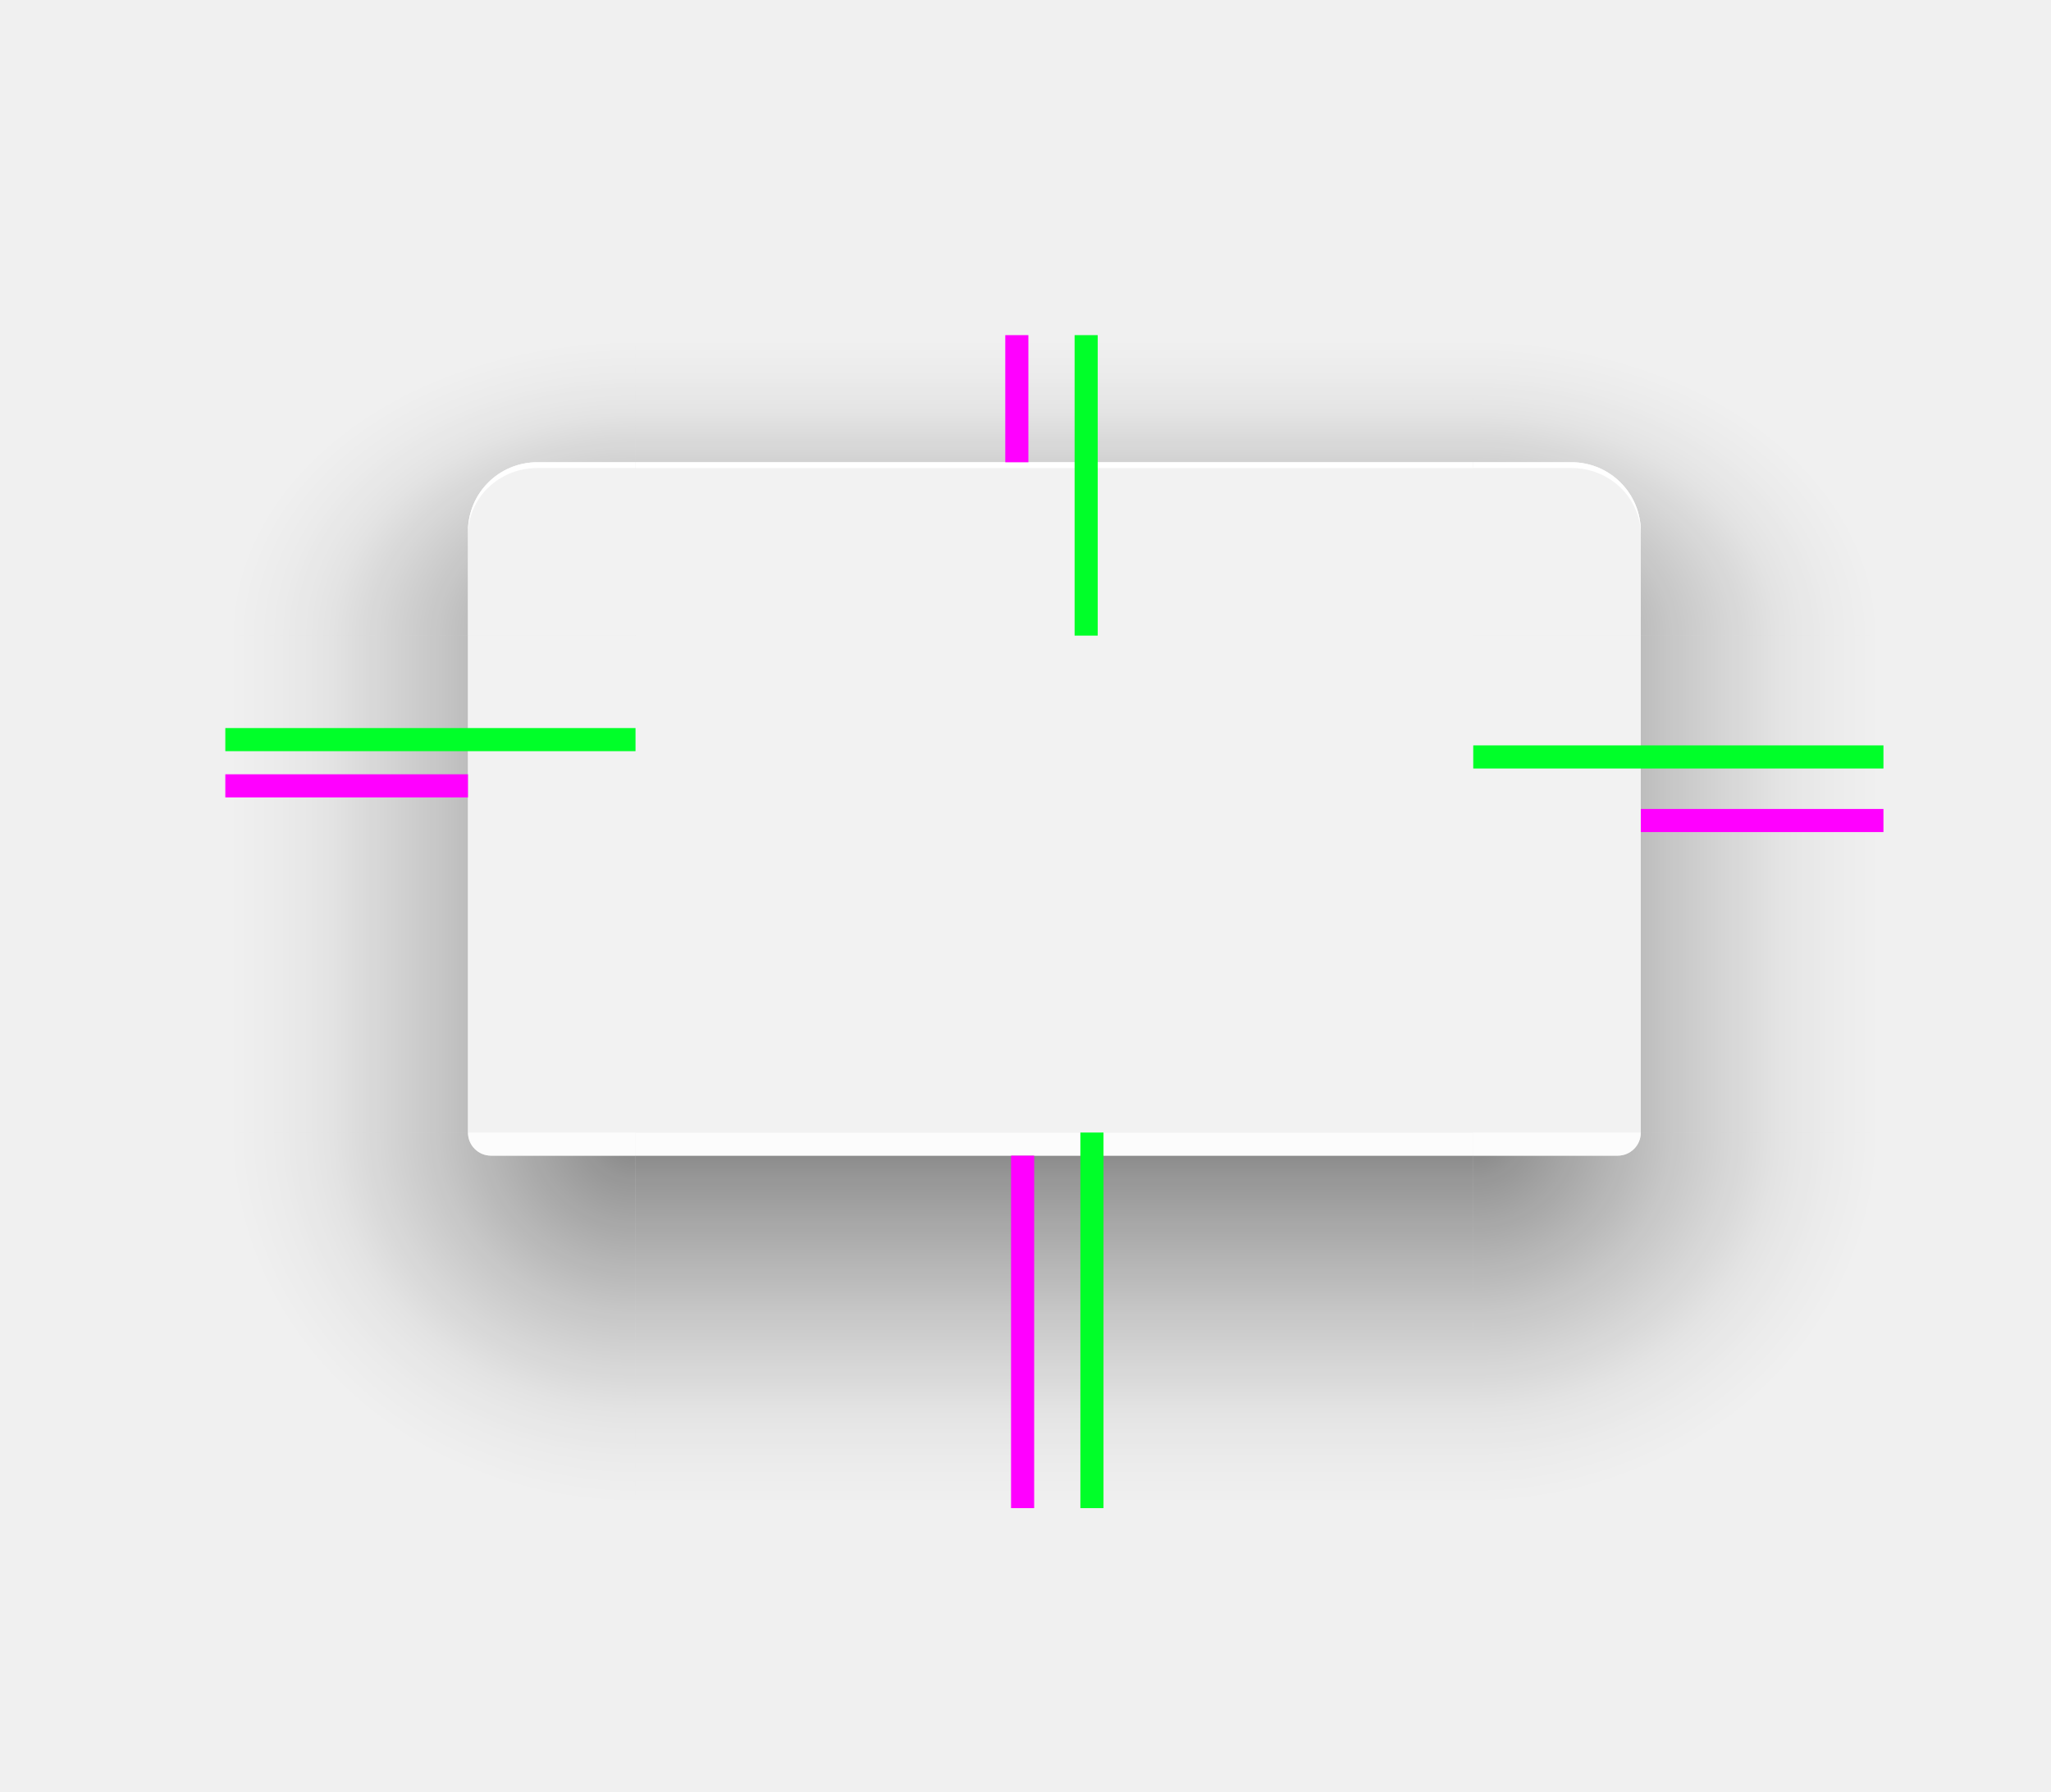
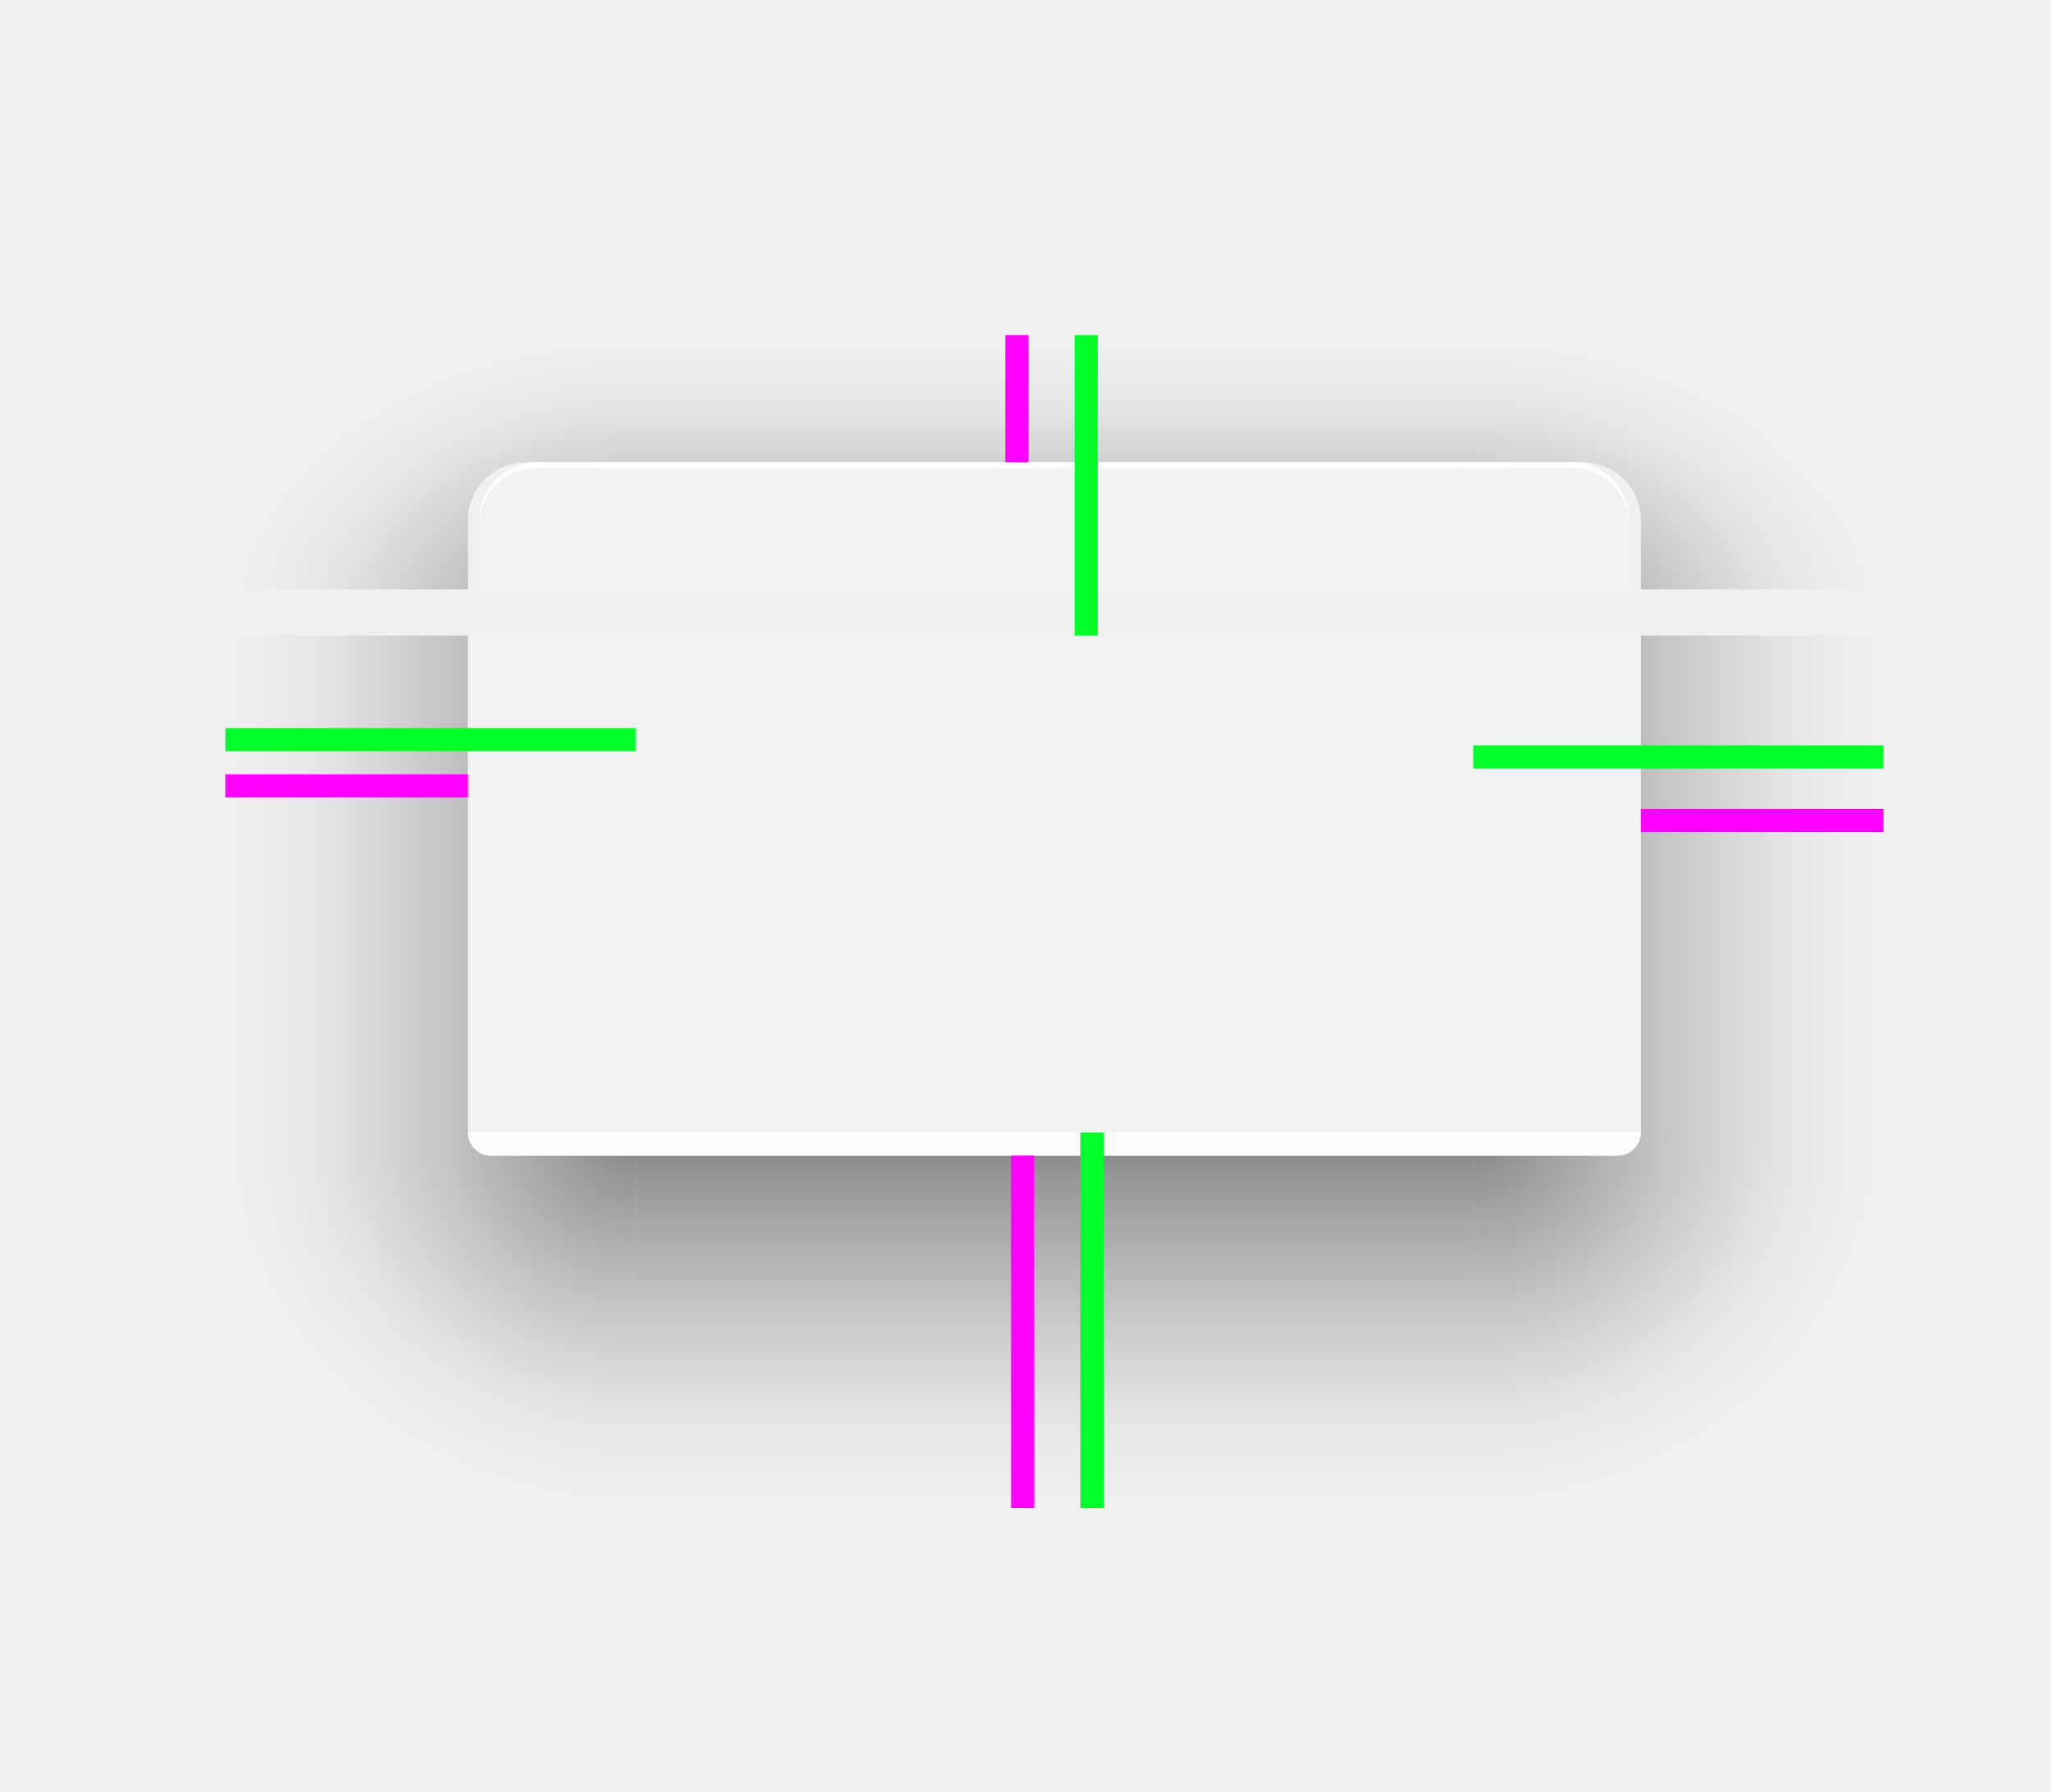
<svg xmlns="http://www.w3.org/2000/svg" xmlns:xlink="http://www.w3.org/1999/xlink" width="355" height="310" id="svg3642" version="1.0">
  <defs id="colors">
    <style id="current-color-scheme" type="text/css">.ColorScheme-Text {
        color:#e0e0e0;
        stop-color:#e0e0e0;
      }
      .ColorScheme-HeaderBackground {
        color:#1b1e24;
        stop-color:#1b1e24;
      }
      .ColorScheme-HeaderBackgroundInactive {
        color:#22262c;
        stop-color:#22262c;
      }
      .ColorScheme-Highlight {
        color:#e0e0e0;
        stop-color:#e0e0e0;
      }</style>
  </defs>
  <defs id="shadows">
    <linearGradient id="shadow_active">
      <stop id="stop7028" offset="0" style="stop-color:#000000;stop-opacity:0.922;" />
      <stop id="stop7026" offset="0.125" style="stop-color:#000000;stop-opacity:0.741;" />
      <stop id="stop6834" offset="0.25" style="stop-color:#000000;stop-opacity:0.602;" />
      <stop id="stop6832" offset="0.5" style="stop-color:#000000;stop-opacity:0.331;" />
      <stop style="stop-color:#000000;stop-opacity:0.108;" offset="0.75" id="stop6836" />
      <stop id="stop6894" offset="0.875" style="stop-color:#000000;stop-opacity:0.039;" />
      <stop id="stop6721" offset="1" style="stop-color:#000000;stop-opacity:0;" />
    </linearGradient>
    <linearGradient xlink:href="#shadow_active" id="linearGradient5688" gradientUnits="userSpaceOnUse" gradientTransform="matrix(1,0,0,1.011765,0,137.2353)" x1="398" y1="150" x2="398" y2="213.256" />
    <linearGradient xlink:href="#shadow_active" id="linearGradient6612" gradientUnits="userSpaceOnUse" gradientTransform="matrix(1,0,0,1.028569,-215,50.00005)" x1="396" y1="64.167" x2="396" y2="14.583" />
    <linearGradient xlink:href="#shadow_inactive" id="linearGradient5688-2" gradientUnits="userSpaceOnUse" gradientTransform="matrix(1,0,0,1.011765,0,137.1573)" x1="395" y1="150" x2="395" y2="168.779" />
    <linearGradient id="shadow_inactive">
      <stop style="stop-color:#000000;stop-opacity:1;" offset="0" id="stop6719-25" />
      <stop id="stop6834-1" offset="0.25" style="stop-color:#000000;stop-opacity:0.639;" />
      <stop id="stop6832-0" offset="0.5" style="stop-color:#000000;stop-opacity:0.337;" />
      <stop style="stop-color:#000000;stop-opacity:0.108;" offset="0.75" id="stop6836-0" />
      <stop id="stop6894-7" offset="0.875" style="stop-color:#000000;stop-opacity:0.039;" />
      <stop id="stop6721-4" offset="1" style="stop-color:#000000;stop-opacity:0;" />
    </linearGradient>
    <linearGradient xlink:href="#shadow_inactive" id="linearGradient6612-5" gradientUnits="userSpaceOnUse" gradientTransform="translate(200,5)" x1="396" y1="66" x2="396" y2="30" />
    <linearGradient xlink:href="#shadow_active" id="linearGradient1126" gradientUnits="userSpaceOnUse" gradientTransform="matrix(1.013333,0,0,1,-3.265006,140)" x1="348.493" y1="99" x2="279.414" y2="99" />
    <radialGradient xlink:href="#shadow_active" id="radialGradient1306" gradientUnits="userSpaceOnUse" gradientTransform="matrix(9.4919759e-7,-2.914276,4.000001,1.1504403e-6,-211.6671,980.0163)" cx="296.477" cy="80.417" fx="296.477" fy="80.417" r="17.5" />
    <linearGradient xlink:href="#shadow_inactive" id="linearGradient1389" gradientUnits="userSpaceOnUse" gradientTransform="matrix(1.013333,0,0,1,-3.265006,140)" x1="348.493" y1="99.015" x2="304.086" y2="99.015" />
    <radialGradient xlink:href="#shadow_active" id="radialGradient965" gradientUnits="userSpaceOnUse" gradientTransform="matrix(-4.000002,2.6056779e-6,1.2558695e-6,-3.657141,688.0833,943.6156)" cx="48.271" cy="178.723" fx="48.271" fy="178.723" r="17.5" />
    <radialGradient xlink:href="#shadow_inactive" id="radialGradient969" gradientUnits="userSpaceOnUse" gradientTransform="matrix(-3.7607938e-7,-2.057117,2.571432,-5.1233137e-7,263.2141,725.8343)" cx="296.451" cy="80.417" fx="296.451" fy="80.417" r="17.5" />
    <radialGradient xlink:href="#shadow_inactive" id="radialGradient5807" gradientUnits="userSpaceOnUse" gradientTransform="matrix(-2.571431,-9.995112e-7,1.4225711e-6,-1.085714,619.1249,484.0423)" cx="48.271" cy="178.723" fx="48.271" fy="178.723" r="17.5" />
  </defs>
  <g id="layer1" transform="translate(0,-90)">
    <g id="decoration-inactive-center">
      <path d="m 470,200 v 86 h 145 v -86 z" id="path40329" style="fill:#fafafa;fill-opacity:1" />
    </g>
    <g transform="translate(-25,-4.000015)" id="decoration-inactive-bottomleft">
      <path id="path5801" style="opacity:0.5;fill:url(#radialGradient5807);fill-opacity:1;stroke:none" d="M 424 290 L 424 355 L 495 355 L 495 294 L 470 294 C 467.784 294 466 292.216 466 290 L 424 290 z " />
      <path id="rect18199" style="fill:#ffffff;stroke-linecap:round;stroke-linejoin:round;stop-color:#000000;fill-opacity:1;opacity:0.8" d="M 466 289.984 L 466 290 C 466 292.216 467.784 294 470 294 L 495 294 L 495 289.984 L 466 289.984 z " />
    </g>
    <use x="0" y="0" xlink:href="#decoration-left" id="decoration-right" transform="matrix(-1,0,0,1,365,0)" width="100%" height="100%" />
    <g id="decoration-inactive-topleft" transform="translate(140,-31.063)">
-       <path id="rect6520-3-2-6" style="opacity:0.5;fill:url(#radialGradient969);fill-opacity:1;stroke:none" d="m 399,64 v 52 h 42 V 98 c 0,-6.648 5.352,-12 12,-12 h 17 V 64 Z" transform="translate(-140,115.063)" />
-       <path id="rect5073-4-9-6" d="m 313,201.063 c -6.648,0 -12,5.352 -12,12 v 17.936 0.064 h 29 v -30 z" style="fill:#fafafa;fill-opacity:1" />
-       <path id="path955" style="opacity:0.05;fill:#ffffff;fill-opacity:1;stroke:none;stroke-width:1" d="m 313,201.063 c -6.648,0 -12,5.352 -12,12 v 1 c 0,-6.648 5.352,-12 12,-12 h 17 v -1 z" />
+       <path id="rect6520-3-2-6" style="opacity:0.5;fill:url(#radialGradient969);fill-opacity:1;stroke:none" d="m 399,64 v 44 h 42 V 96 c 0,-5.526 4.474,-10 10,-10 h 19 V 64 Z" transform="translate(-140,115.063)" />
+       <path id="rect5073-4-9-6" d="m 313,201.063 c -5.526,0 -10,4.474 -10,10 v 12 h 29 v -22 z" style="fill:#fafafa;fill-opacity:1" />
+       <path id="path955" style="opacity:0.05;fill:#ffffff;fill-opacity:1;stroke:none;stroke-width:1" d="m 313,201.063 c -5.526,0 -10,4.474 -10,10 v 1 c 0,-5.526 4.474,-10 10,-10 h 19 v -1 z" />
    </g>
    <g id="decoration-bottom" transform="translate(-215,-3)">
      <path style="opacity:0.5;fill:url(#linearGradient5688);fill-opacity:1;stroke:none;stroke-width:1.006" d="m 325,293 v 61 h 145 v -61 z" id="path6217-8" />
      <rect style="fill:#ffffff;fill-opacity:1;stroke-linecap:round;stroke-linejoin:round;stop-color:#000000;opacity:0.8" id="rect17559" width="145" height="4" x="325" y="289" rx="0" ry="0" />
    </g>
    <path d="m 110,200 v 86 h 145 v -86 z" id="decoration-center" style="fill:#f2f2f2;fill-opacity:1" />
    <g id="decoration-top" transform="translate(-215,-5.99995)">
      <path id="path6055-5" style="opacity:0.5;fill:url(#linearGradient6612);fill-opacity:1;stroke:none;stroke-width:1.014" d="M 110,64 V 86 H 255 V 64 Z" transform="translate(215,89.99995)" />
-       <path d="m 325,176 v 30 h 145 v -30 z" id="path6092-3" style="fill:#f2f2f2;fill-opacity:1" />
+       <path d="m 325,176 v 22 h 145 v -22 z" id="path6092-3" style="fill:#f2f2f2;fill-opacity:1" />
      <path id="path966" d="m 325,176 v 1 h 145 v -1 z" style="opacity:1;fill:#ffffff;fill-opacity:1;stroke:none;stroke-width:0.183" />
    </g>
    <g id="decoration-left" transform="translate(-239.875,3)">
      <path style="opacity:0.5;fill:url(#linearGradient1126);fill-opacity:1;stroke:none;stroke-width:1.007" d="m 278.875,197 v 86 h 42 v -86 z" id="path6345-1" />
      <path d="m 576,121 v 86 h 29 v -86 z" id="path6339-9" transform="translate(-255.125,76)" style="fill:#f2f2f2;fill-opacity:1" />
    </g>
    <g id="decoration-inactive-bottom" transform="translate(145,-2.92202)">
      <path style="opacity:0.5;fill:url(#linearGradient5688-2);fill-opacity:1;stroke:none;stroke-width:1.006" d="m 325,292.922 v 61 h 145 v -61 z" id="path6217-8-2" />
      <rect style="fill:#ffffff;fill-opacity:1;stroke-linecap:round;stroke-linejoin:round;stop-color:#000000;opacity:0.8" id="rect18950" width="145" height="4" x="325" y="288.922" rx="0" ry="0" />
    </g>
    <g id="decoration-inactive-top" transform="translate(145,-6)">
      <path style="opacity:0.5;fill:url(#linearGradient6612-5);fill-opacity:1;stroke:none" d="M 525,19 V 41 H 670 V 19 Z" transform="translate(-200,135)" id="path6055-5-5" />
-       <path d="m 325,176 v 30 h 145 v -30 z" id="path6092-3-3" style="fill:#fafafa;fill-opacity:1" />
+       <path d="m 325,176 v 22 h 145 v -22 z" id="path6092-3-3" style="fill:#fafafa;fill-opacity:1" />
      <path style="opacity:0.05;fill:#ffffff;fill-opacity:1;stroke:none;stroke-width:0.183" d="m 325,176 v 1 h 145 v -1 z" id="path996" />
    </g>
    <g id="decoration-inactive-left" transform="translate(120.125,2.98452)">
      <path style="opacity:0.5;fill:url(#linearGradient1389);fill-opacity:1;stroke:none;stroke-width:1.007" d="m 278.875,197.015 v 86 l 42,-0.015 v -85.985 z" id="path6345-1-1" />
      <path d="m 320.875,197.015 v 86 h 29 v -86 z" id="path6339-9-9" style="fill:#fafafa;fill-opacity:1" />
    </g>
    <g transform="translate(-385,-4.000015)" id="decoration-bottomleft">
      <path id="rect5099-9-5" style="opacity:0.5;fill:url(#radialGradient965);fill-opacity:1;stroke:none" d="M 424 290 L 424 355 L 495 355 L 495 294 L 470 294 C 467.784 294 466 292.216 466 290 L 424 290 z " />
      <path id="rect17548" style="fill:#ffffff;fill-opacity:1;stroke-width:0.659;stroke-linecap:round;stroke-linejoin:round;stop-color:#000000;opacity:0.8" d="M 466 290 C 466 292.216 467.784 294 470 294 L 495 294 L 495 290 L 466 290 z " />
    </g>
    <rect style="opacity:1;fill:#ff00ff;fill-opacity:1;stroke:none;stroke-width:0.35" id="shadow-hint-top-margin" width="4" height="22" x="174" y="148" />
    <rect style="opacity:1;fill:#ff00ff;fill-opacity:1;stroke:none;stroke-width:0.996" id="shadow-hint-bottom-margin" width="4" height="61" x="175" y="290" />
    <rect style="opacity:1;fill:#ff00ff;fill-opacity:1;stroke:none;stroke-width:0.707" id="shadow-hint-right-margin" width="42" height="4" x="284" y="230" />
    <rect style="opacity:1;fill:#ff00ff;fill-opacity:1;stroke:none;stroke-width:0.526" id="shadow-hint-left-margin" width="42" height="4" x="39" y="224" />
    <rect id="hint-top-margin" width="4" height="52" x="186" y="148" style="fill:#00ff29;fill-opacity:1;stroke:none;stroke-width:0.963" />
    <rect id="hint-bottom-margin" width="4" height="65" x="187" y="286" style="fill:#00ff29;fill-opacity:1;stroke:none;stroke-width:0.912" />
    <rect id="hint-right-margin" width="4" height="71" x="219" y="-326" transform="rotate(90)" style="fill:#00ff29;fill-opacity:1;stroke:none;stroke-width:1.085" />
    <rect id="hint-left-margin" width="4" height="71" x="216" y="-110" transform="rotate(90)" style="fill:#00ff29;fill-opacity:1;stroke:none;stroke-width:0.892" />
    <g transform="matrix(-1,0,0,1,535,-31.0625)" id="decoration-topleft">
-       <path id="path1019" style="opacity:0.5;fill:url(#radialGradient1306);fill-opacity:1;stroke:none" d="m 39,64 v 52 H 81 V 98 c 0,-6.648 5.352,-12 12,-12 h 17 V 64 Z" transform="matrix(-1,0,0,1,535,115.0625)" />
-       <path id="path1023" d="m 442,201.062 c 6.648,0 12,5.352 12,12 v 18 h -29 v -30 z" style="fill:#f2f2f2;fill-opacity:1" />
-       <path d="m 442,201.062 c 6.648,0 12,5.352 12,12 v 0.6 c 0,-6.426 -5.352,-11.6 -12,-11.6 h -17 v -1 z" style="opacity:1;fill:#ffffff;fill-opacity:1;stroke:none;stroke-width:1" id="path961" />
+       <path id="path1019" style="opacity:0.5;fill:url(#radialGradient1306);fill-opacity:1;stroke:none" d="m 39,64 v 44 H 81 V 96 c 0,-5.526 4.474,-10 10,-10 h 19 V 64 Z" transform="matrix(-1,0,0,1,535,115.0625)" />
+       <path id="path1023" d="m 442,201.062 c 5.526,0 10,4.474 10,10 v 12 h -29 v -22 z" style="fill:#f2f2f2;fill-opacity:1" />
+       <path d="m 442,201.062 c 5.526,0 10,4.474 10,10 v 0.6 c 0,-5.384 -4.474,-9.598 -10,-9.598 h -19 v -1 z" style="opacity:1;fill:#ffffff;fill-opacity:1;stroke:none;stroke-width:1" id="path961" />
    </g>
    <use x="0" y="0" xlink:href="#decoration-topleft" id="decoration-topright" transform="matrix(-1,0,0,1,365,0)" width="100%" height="100%" />
    <use x="0" y="0" xlink:href="#decoration-inactive-topleft" id="decoration-inactive-topright" transform="matrix(-1,0,0,1,1085,0)" width="100%" height="100%" />
    <use x="0" y="0" xlink:href="#decoration-bottomleft" id="decoration-bottomright" transform="matrix(-1,0,0,1,365,0)" width="100%" height="100%" />
    <use x="0" y="0" xlink:href="#decoration-inactive-bottomleft" id="decoration-inactive-bottomright" transform="matrix(-1,0,0,1,1085,0)" width="100%" height="100%" />
    <use x="0" y="0" xlink:href="#decoration-inactive-left" id="decoration-inactive-right" transform="matrix(-1,0,0,1,1085,0)" width="100%" height="100%" />
    <g id="mask-right" transform="matrix(-1,0,0,1,1314.875,3)">
      <path d="m 278.875,197 v 86 h 42 v -86 z" id="path2127" style="fill:none" />
      <path d="m 576,121 v 86 h 29 v -86 z" id="path2131" transform="translate(-255.125,76)" />
    </g>
    <g id="mask-bottom" transform="translate(495,-3)">
      <path d="m 325,289 v 65 h 145 v -65 z" id="path1407" style="fill:none" />
      <path d="m 325,289 v 4 h 145 v -4 z" id="path19167" />
    </g>
    <path d="m 820,200 v 86 h 145 v -86 z" id="mask-center" />
    <g id="mask-top" transform="translate(495,-5.99995)">
      <path id="path1415" d="M 110,64 V 86 H 255 V 64 Z" transform="translate(215,89.99995)" style="fill:none" />
-       <path d="m 325,176 v 30 h 145 v -30 z" id="path1419" />
+       <path d="m 325,176 v 22 h 145 v -22 z" id="path1419" />
    </g>
    <g id="mask-left" transform="translate(470.125,3)">
      <path d="m 278.875,197 v 86 h 42 v -86 z" id="path1425" style="fill:none" />
      <path d="m 576,121 v 86 h 29 v -86 z" id="path1429" transform="translate(-255.125,76)" />
    </g>
    <g transform="translate(325,-4.000015)" id="mask-bottomleft">
      <path id="path1433" d="M 424,290 V 355 h 71 v -65 z" style="fill:none" />
      <path id="rect19162" d="M 466 290 C 466 292.216 467.784 294 470 294 L 495 294 L 495 290 L 466 290 z " />
    </g>
    <g transform="matrix(-1,0,0,1,1245,-31.0625)" id="mask-topleft">
-       <path id="path1439" d="m 39,64 v 52 H 81 V 98 c 0,-6.648 5.352,-12 12,-12 h 17 V 64 Z" transform="matrix(-1,0,0,1,535,115.0625)" style="fill:none" />
-       <path id="path1441" d="m 442,201.062 c 6.648,0 12,5.352 12,12 v 18 h -29 v -30 z" />
+       <path id="path1439" d="m 39,64 v 44 H 81 V 96 c 0,-5.526 4.474,-10 10,-10 h 19 V 64 Z" transform="matrix(-1,0,0,1,535,115.0625)" style="fill:none" />
+       <path id="path1441" d="m 442,201.062 c 5.526,0 10,4.474 10,10 v 12 h -29 v -22 z" />
    </g>
    <g transform="translate(540,-31.0625)" id="mask-topright">
-       <path id="path2121" d="m 39,64 v 52 H 81 V 98 c 0,-6.648 5.352,-12 12,-12 h 17 V 64 Z" transform="matrix(-1,0,0,1,535,115.0625)" style="fill:none" />
-       <path id="path2123" d="m 442,201.062 c 6.648,0 12,5.352 12,12 v 18 h -29 v -30 z" />
+       <path id="path2121" d="m 39,64 v 44 H 81 V 96 c 0,-5.526 4.474,-10 10,-10 h 19 V 64 Z" transform="matrix(-1,0,0,1,535,115.0625)" style="fill:none" />
+       <path id="path2123" d="m 442,201.062 c 5.526,0 10,4.474 10,10 v 12 h -29 v -22 z" />
    </g>
    <g transform="matrix(-1,0,0,1,1460,-4.000015)" id="mask-bottomright">
      <path id="path2015" d="M 424,290 V 355 h 71 v -65 z" style="fill:none" />
      <path id="rect19169" d="M -495 290 L -495 294 L -470 294 C -467.784 294 -466 292.216 -466 290 L -495 290 z " transform="scale(-1,1)" />
    </g>
  </g>
</svg>
